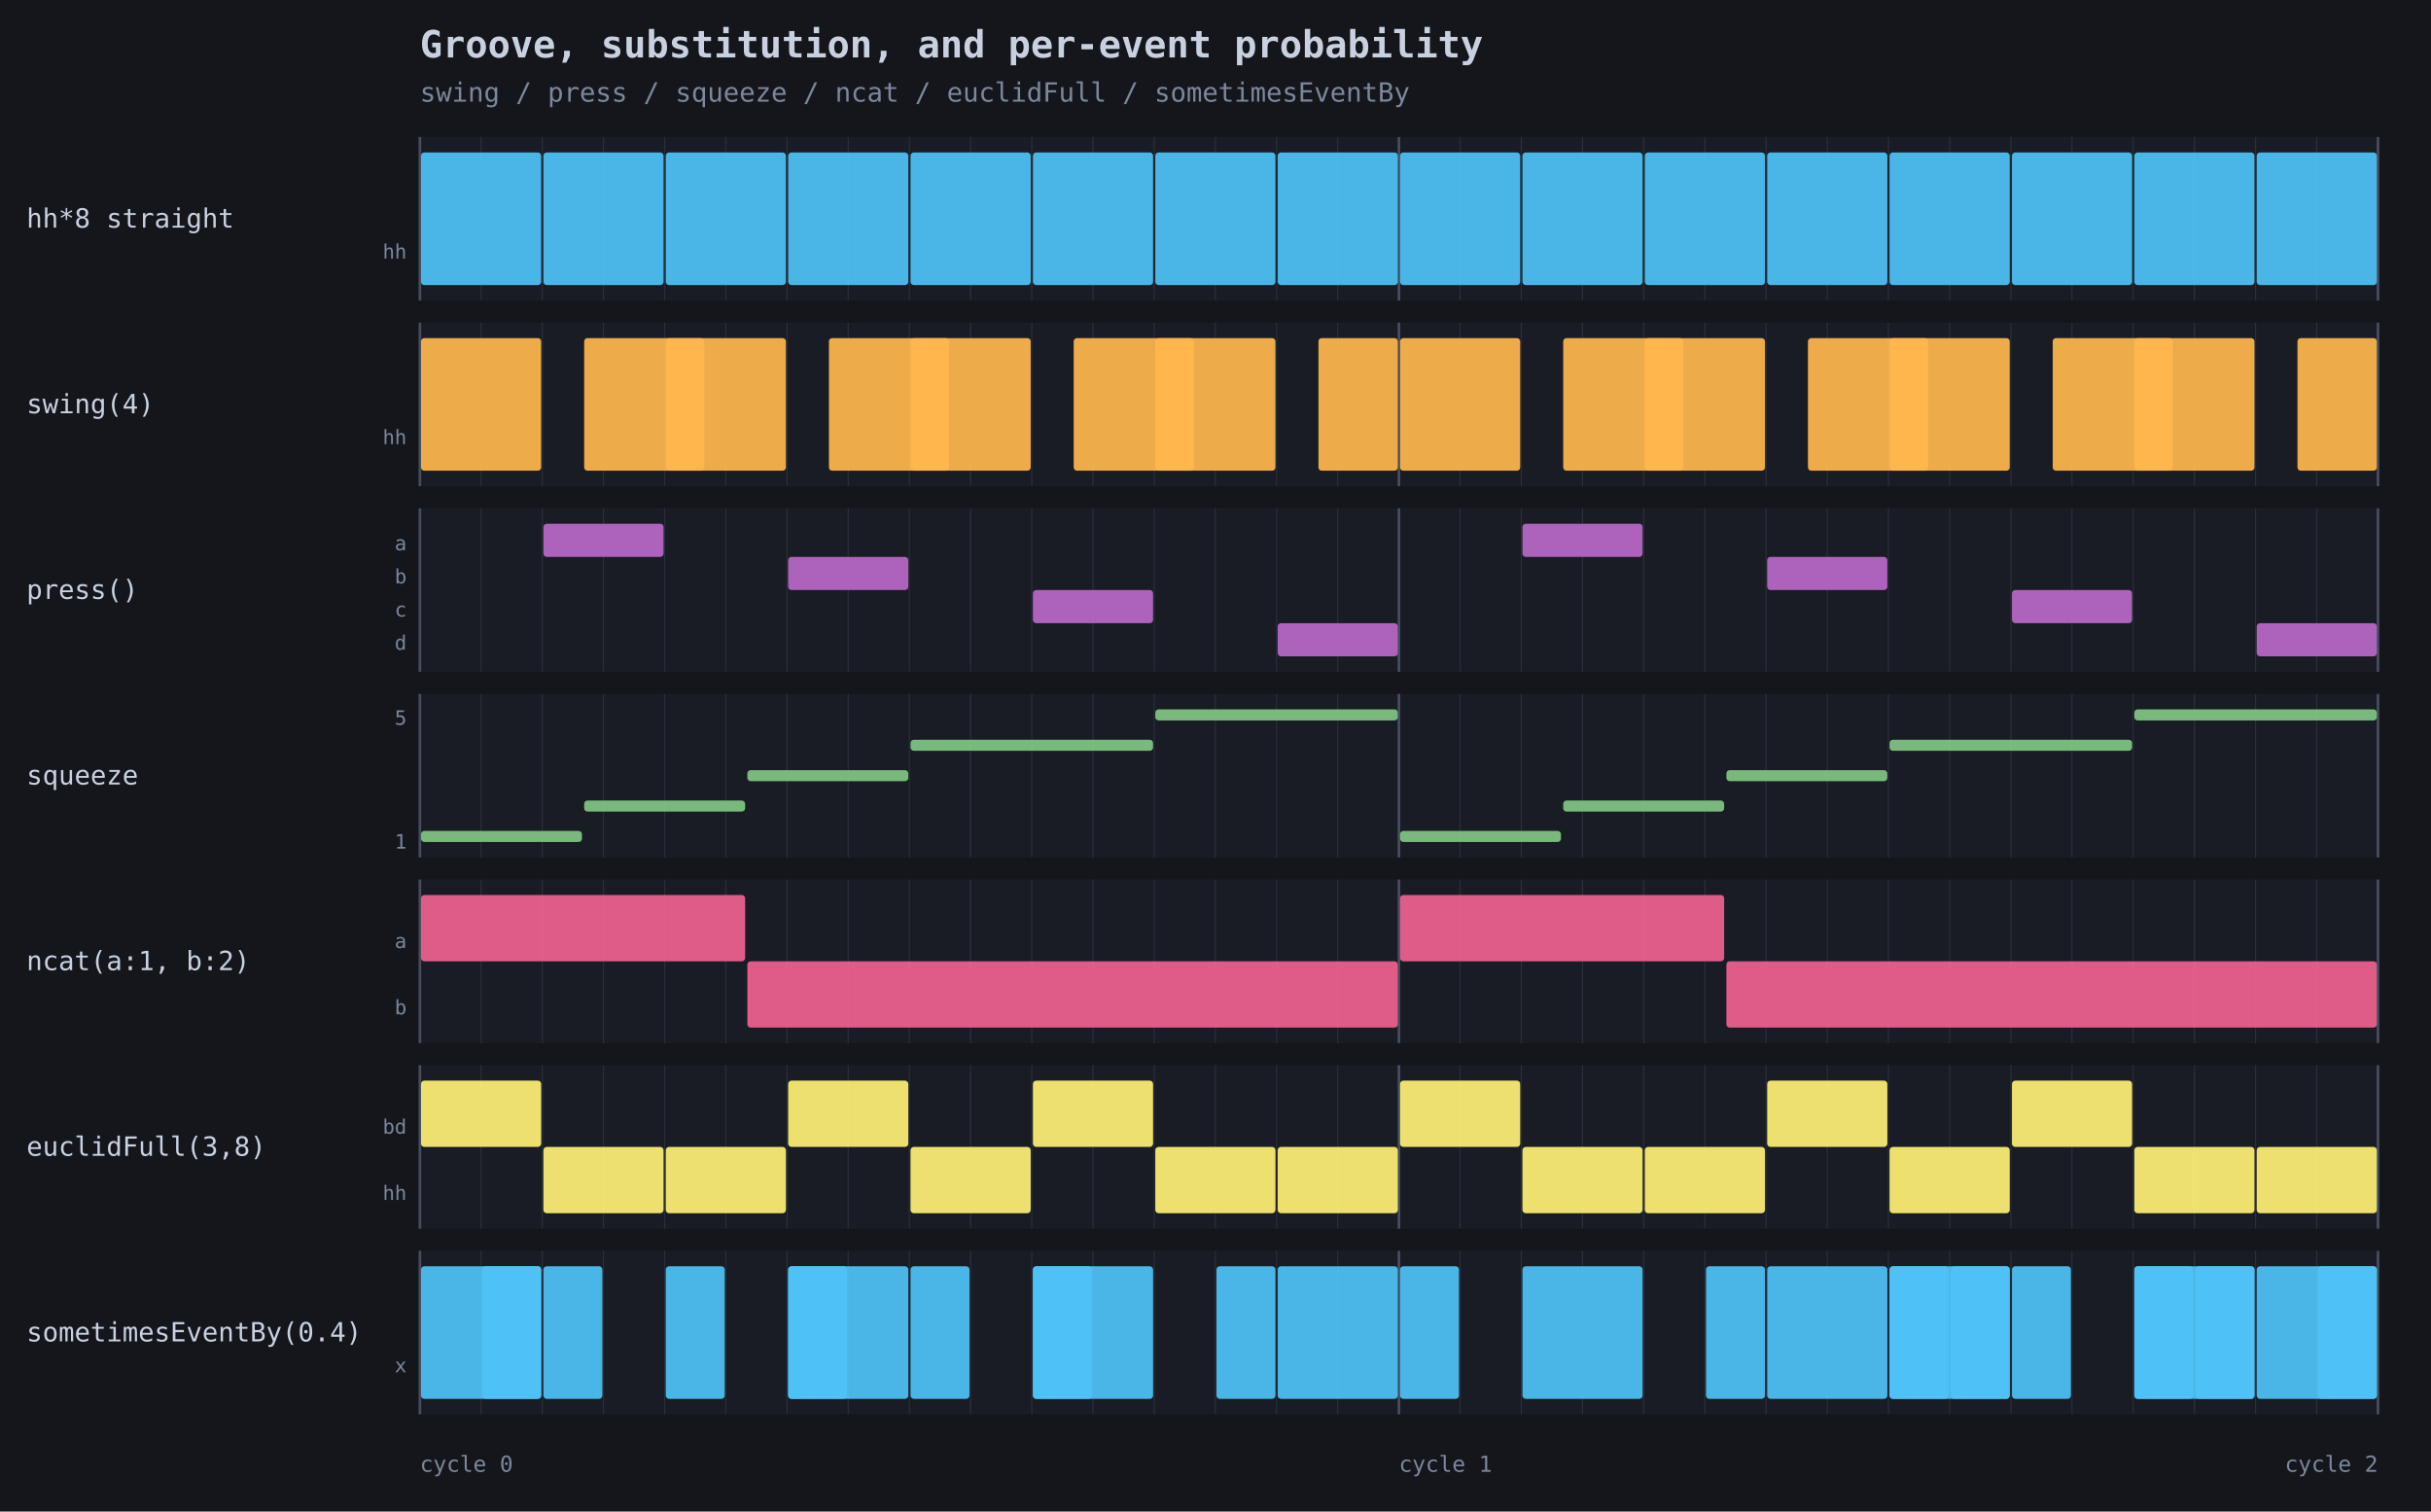
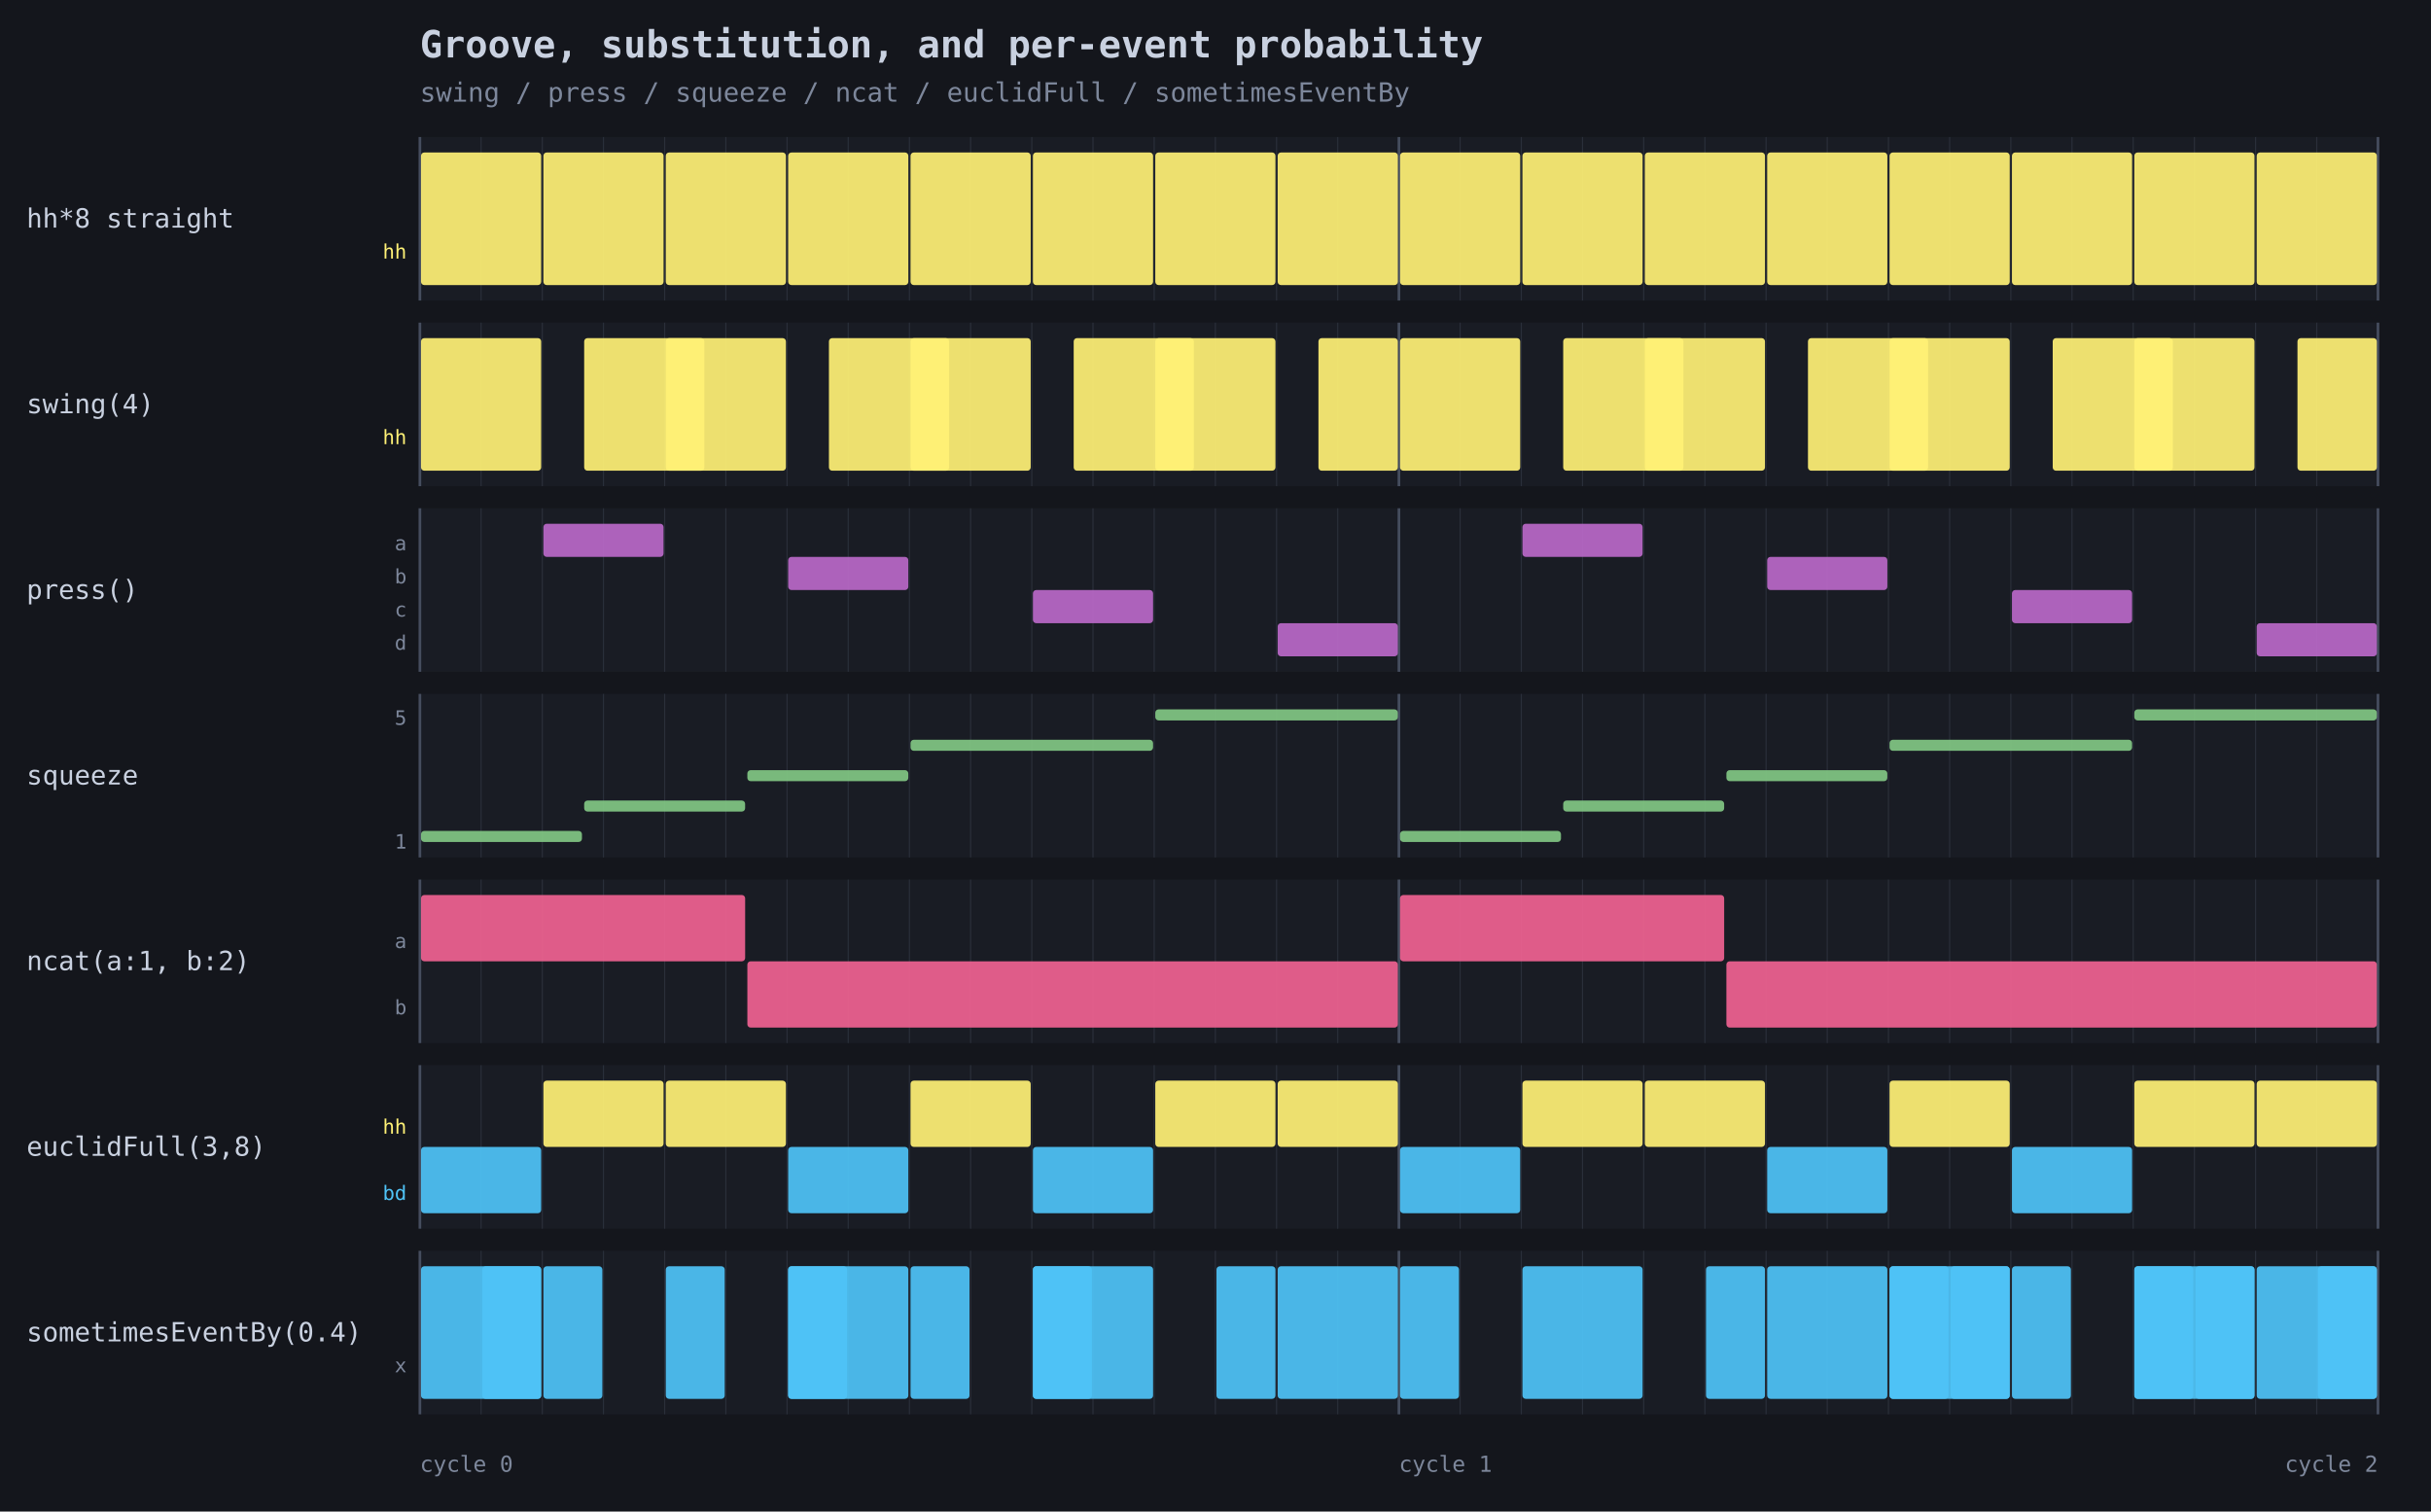
<svg xmlns="http://www.w3.org/2000/svg" width="1100" height="684" viewBox="0 0 1100 684" font-family="Iosevka, Menlo, monospace">
  <rect x="0" y="0" width="1100" height="684" fill="#14161c" />
  <text x="190" y="26" fill="#c9d1e0" font-size="17" font-weight="600" text-anchor="start">Groove, substitution, and per-event probability</text>
  <text x="190" y="46" fill="#7d879b" font-size="12" font-weight="400" text-anchor="start">swing / press / squeeze / ncat / euclidFull / sometimesEventBy</text>
  <rect x="190" y="62" width="886" height="74" fill="#191c24" />
  <line x1="190" y1="62" x2="190" y2="136" stroke="#454d5e" stroke-width="1.2" />
  <line x1="217.69" y1="62" x2="217.69" y2="136" stroke="#2a2f3a" stroke-width="0.5" />
  <line x1="245.38" y1="62" x2="245.38" y2="136" stroke="#2a2f3a" stroke-width="0.5" />
  <line x1="273.06" y1="62" x2="273.06" y2="136" stroke="#2a2f3a" stroke-width="0.5" />
  <line x1="300.75" y1="62" x2="300.75" y2="136" stroke="#2a2f3a" stroke-width="0.5" />
  <line x1="328.44" y1="62" x2="328.44" y2="136" stroke="#2a2f3a" stroke-width="0.5" />
  <line x1="356.13" y1="62" x2="356.13" y2="136" stroke="#2a2f3a" stroke-width="0.5" />
  <line x1="383.81" y1="62" x2="383.81" y2="136" stroke="#2a2f3a" stroke-width="0.5" />
  <line x1="411.50" y1="62" x2="411.50" y2="136" stroke="#2a2f3a" stroke-width="0.5" />
  <line x1="439.19" y1="62" x2="439.19" y2="136" stroke="#2a2f3a" stroke-width="0.5" />
  <line x1="466.88" y1="62" x2="466.88" y2="136" stroke="#2a2f3a" stroke-width="0.5" />
  <line x1="494.56" y1="62" x2="494.56" y2="136" stroke="#2a2f3a" stroke-width="0.5" />
  <line x1="522.25" y1="62" x2="522.25" y2="136" stroke="#2a2f3a" stroke-width="0.5" />
  <line x1="549.94" y1="62" x2="549.94" y2="136" stroke="#2a2f3a" stroke-width="0.5" />
  <line x1="577.63" y1="62" x2="577.63" y2="136" stroke="#2a2f3a" stroke-width="0.5" />
  <line x1="605.31" y1="62" x2="605.31" y2="136" stroke="#2a2f3a" stroke-width="0.5" />
  <line x1="633" y1="62" x2="633" y2="136" stroke="#454d5e" stroke-width="1.2" />
  <line x1="660.69" y1="62" x2="660.69" y2="136" stroke="#2a2f3a" stroke-width="0.5" />
  <line x1="688.38" y1="62" x2="688.38" y2="136" stroke="#2a2f3a" stroke-width="0.5" />
  <line x1="716.06" y1="62" x2="716.06" y2="136" stroke="#2a2f3a" stroke-width="0.5" />
  <line x1="743.75" y1="62" x2="743.75" y2="136" stroke="#2a2f3a" stroke-width="0.5" />
  <line x1="771.44" y1="62" x2="771.44" y2="136" stroke="#2a2f3a" stroke-width="0.5" />
  <line x1="799.13" y1="62" x2="799.13" y2="136" stroke="#2a2f3a" stroke-width="0.5" />
  <line x1="826.81" y1="62" x2="826.81" y2="136" stroke="#2a2f3a" stroke-width="0.5" />
  <line x1="854.50" y1="62" x2="854.50" y2="136" stroke="#2a2f3a" stroke-width="0.5" />
  <line x1="882.19" y1="62" x2="882.19" y2="136" stroke="#2a2f3a" stroke-width="0.5" />
  <line x1="909.88" y1="62" x2="909.88" y2="136" stroke="#2a2f3a" stroke-width="0.5" />
  <line x1="937.56" y1="62" x2="937.56" y2="136" stroke="#2a2f3a" stroke-width="0.5" />
  <line x1="965.25" y1="62" x2="965.25" y2="136" stroke="#2a2f3a" stroke-width="0.5" />
  <line x1="992.94" y1="62" x2="992.94" y2="136" stroke="#2a2f3a" stroke-width="0.5" />
  <line x1="1020.63" y1="62" x2="1020.63" y2="136" stroke="#2a2f3a" stroke-width="0.5" />
  <line x1="1048.31" y1="62" x2="1048.31" y2="136" stroke="#2a2f3a" stroke-width="0.5" />
  <line x1="1076" y1="62" x2="1076" y2="136" stroke="#454d5e" stroke-width="1.2" />
  <text x="12" y="103" fill="#c9d1e0" font-size="12" font-weight="400" text-anchor="start">hh*8 straight</text>
-   <rect x="190.50" y="69" width="54.38" height="60" rx="1.5" fill="#4fc3f7" fill-opacity="0.92" />
-   <rect x="245.88" y="69" width="54.38" height="60" rx="1.5" fill="#4fc3f7" fill-opacity="0.92" />
-   <rect x="301.25" y="69" width="54.38" height="60" rx="1.5" fill="#4fc3f7" fill-opacity="0.92" />
-   <rect x="356.63" y="69" width="54.38" height="60" rx="1.5" fill="#4fc3f7" fill-opacity="0.92" />
-   <rect x="412" y="69" width="54.38" height="60" rx="1.5" fill="#4fc3f7" fill-opacity="0.92" />
-   <rect x="467.38" y="69" width="54.38" height="60" rx="1.5" fill="#4fc3f7" fill-opacity="0.92" />
-   <rect x="522.75" y="69" width="54.38" height="60" rx="1.5" fill="#4fc3f7" fill-opacity="0.92" />
-   <rect x="578.13" y="69" width="54.38" height="60" rx="1.5" fill="#4fc3f7" fill-opacity="0.92" />
-   <rect x="633.50" y="69" width="54.38" height="60" rx="1.5" fill="#4fc3f7" fill-opacity="0.92" />
-   <rect x="688.88" y="69" width="54.38" height="60" rx="1.5" fill="#4fc3f7" fill-opacity="0.92" />
-   <rect x="744.25" y="69" width="54.38" height="60" rx="1.5" fill="#4fc3f7" fill-opacity="0.92" />
-   <rect x="799.63" y="69" width="54.38" height="60" rx="1.5" fill="#4fc3f7" fill-opacity="0.92" />
-   <rect x="855" y="69" width="54.38" height="60" rx="1.5" fill="#4fc3f7" fill-opacity="0.92" />
-   <rect x="910.38" y="69" width="54.38" height="60" rx="1.5" fill="#4fc3f7" fill-opacity="0.92" />
-   <rect x="965.75" y="69" width="54.38" height="60" rx="1.5" fill="#4fc3f7" fill-opacity="0.92" />
-   <rect x="1021.13" y="69" width="54.38" height="60" rx="1.5" fill="#4fc3f7" fill-opacity="0.92" />
-   <text x="184" y="117" fill="#7d879b" font-size="9" font-weight="400" text-anchor="end">hh</text>
+   <rect x="190.50" y="69" width="54.38" height="60" rx="1.5" fill="#fff176" fill-opacity="0.92" />
+   <rect x="245.88" y="69" width="54.38" height="60" rx="1.5" fill="#fff176" fill-opacity="0.92" />
+   <rect x="301.25" y="69" width="54.38" height="60" rx="1.5" fill="#fff176" fill-opacity="0.92" />
+   <rect x="356.63" y="69" width="54.38" height="60" rx="1.5" fill="#fff176" fill-opacity="0.92" />
+   <rect x="412" y="69" width="54.38" height="60" rx="1.5" fill="#fff176" fill-opacity="0.92" />
+   <rect x="467.38" y="69" width="54.38" height="60" rx="1.5" fill="#fff176" fill-opacity="0.92" />
+   <rect x="522.75" y="69" width="54.38" height="60" rx="1.5" fill="#fff176" fill-opacity="0.92" />
+   <rect x="578.13" y="69" width="54.38" height="60" rx="1.5" fill="#fff176" fill-opacity="0.92" />
+   <rect x="633.50" y="69" width="54.38" height="60" rx="1.5" fill="#fff176" fill-opacity="0.92" />
+   <rect x="688.88" y="69" width="54.38" height="60" rx="1.5" fill="#fff176" fill-opacity="0.92" />
+   <rect x="744.25" y="69" width="54.38" height="60" rx="1.5" fill="#fff176" fill-opacity="0.92" />
+   <rect x="799.63" y="69" width="54.38" height="60" rx="1.5" fill="#fff176" fill-opacity="0.92" />
+   <rect x="855" y="69" width="54.38" height="60" rx="1.5" fill="#fff176" fill-opacity="0.92" />
+   <rect x="910.38" y="69" width="54.38" height="60" rx="1.5" fill="#fff176" fill-opacity="0.92" />
+   <rect x="965.75" y="69" width="54.38" height="60" rx="1.5" fill="#fff176" fill-opacity="0.92" />
+   <rect x="1021.13" y="69" width="54.38" height="60" rx="1.5" fill="#fff176" fill-opacity="0.92" />
+   <text x="184" y="117" fill="#fff176" font-size="9" font-weight="400" text-anchor="end">hh</text>
  <rect x="190" y="146" width="886" height="74" fill="#191c24" />
  <line x1="190" y1="146" x2="190" y2="220" stroke="#454d5e" stroke-width="1.2" />
  <line x1="217.69" y1="146" x2="217.69" y2="220" stroke="#2a2f3a" stroke-width="0.5" />
  <line x1="245.38" y1="146" x2="245.38" y2="220" stroke="#2a2f3a" stroke-width="0.5" />
  <line x1="273.06" y1="146" x2="273.06" y2="220" stroke="#2a2f3a" stroke-width="0.5" />
  <line x1="300.75" y1="146" x2="300.75" y2="220" stroke="#2a2f3a" stroke-width="0.5" />
  <line x1="328.44" y1="146" x2="328.44" y2="220" stroke="#2a2f3a" stroke-width="0.5" />
  <line x1="356.13" y1="146" x2="356.13" y2="220" stroke="#2a2f3a" stroke-width="0.5" />
  <line x1="383.81" y1="146" x2="383.81" y2="220" stroke="#2a2f3a" stroke-width="0.5" />
  <line x1="411.50" y1="146" x2="411.50" y2="220" stroke="#2a2f3a" stroke-width="0.5" />
  <line x1="439.19" y1="146" x2="439.19" y2="220" stroke="#2a2f3a" stroke-width="0.5" />
  <line x1="466.88" y1="146" x2="466.88" y2="220" stroke="#2a2f3a" stroke-width="0.5" />
  <line x1="494.56" y1="146" x2="494.56" y2="220" stroke="#2a2f3a" stroke-width="0.5" />
  <line x1="522.25" y1="146" x2="522.25" y2="220" stroke="#2a2f3a" stroke-width="0.5" />
  <line x1="549.94" y1="146" x2="549.94" y2="220" stroke="#2a2f3a" stroke-width="0.5" />
  <line x1="577.63" y1="146" x2="577.63" y2="220" stroke="#2a2f3a" stroke-width="0.5" />
  <line x1="605.31" y1="146" x2="605.31" y2="220" stroke="#2a2f3a" stroke-width="0.5" />
  <line x1="633" y1="146" x2="633" y2="220" stroke="#454d5e" stroke-width="1.2" />
  <line x1="660.69" y1="146" x2="660.69" y2="220" stroke="#2a2f3a" stroke-width="0.5" />
  <line x1="688.38" y1="146" x2="688.38" y2="220" stroke="#2a2f3a" stroke-width="0.5" />
  <line x1="716.06" y1="146" x2="716.06" y2="220" stroke="#2a2f3a" stroke-width="0.5" />
  <line x1="743.75" y1="146" x2="743.75" y2="220" stroke="#2a2f3a" stroke-width="0.5" />
  <line x1="771.44" y1="146" x2="771.44" y2="220" stroke="#2a2f3a" stroke-width="0.5" />
  <line x1="799.13" y1="146" x2="799.13" y2="220" stroke="#2a2f3a" stroke-width="0.5" />
  <line x1="826.81" y1="146" x2="826.81" y2="220" stroke="#2a2f3a" stroke-width="0.5" />
  <line x1="854.50" y1="146" x2="854.50" y2="220" stroke="#2a2f3a" stroke-width="0.5" />
  <line x1="882.19" y1="146" x2="882.19" y2="220" stroke="#2a2f3a" stroke-width="0.5" />
  <line x1="909.88" y1="146" x2="909.88" y2="220" stroke="#2a2f3a" stroke-width="0.5" />
  <line x1="937.56" y1="146" x2="937.56" y2="220" stroke="#2a2f3a" stroke-width="0.5" />
  <line x1="965.25" y1="146" x2="965.25" y2="220" stroke="#2a2f3a" stroke-width="0.5" />
  <line x1="992.94" y1="146" x2="992.94" y2="220" stroke="#2a2f3a" stroke-width="0.5" />
  <line x1="1020.63" y1="146" x2="1020.63" y2="220" stroke="#2a2f3a" stroke-width="0.5" />
  <line x1="1048.31" y1="146" x2="1048.31" y2="220" stroke="#2a2f3a" stroke-width="0.5" />
  <line x1="1076" y1="146" x2="1076" y2="220" stroke="#454d5e" stroke-width="1.2" />
  <text x="12" y="187" fill="#c9d1e0" font-size="12" font-weight="400" text-anchor="start">swing(4)</text>
-   <rect x="190.50" y="153" width="54.38" height="60" rx="1.5" fill="#ffb74d" fill-opacity="0.92" />
-   <rect x="264.33" y="153" width="54.38" height="60" rx="1.5" fill="#ffb74d" fill-opacity="0.92" />
-   <rect x="301.25" y="153" width="54.38" height="60" rx="1.5" fill="#ffb74d" fill-opacity="0.92" />
-   <rect x="375.08" y="153" width="54.38" height="60" rx="1.5" fill="#ffb74d" fill-opacity="0.92" />
-   <rect x="412" y="153" width="54.38" height="60" rx="1.5" fill="#ffb74d" fill-opacity="0.92" />
-   <rect x="485.83" y="153" width="54.38" height="60" rx="1.5" fill="#ffb74d" fill-opacity="0.92" />
-   <rect x="522.75" y="153" width="54.38" height="60" rx="1.5" fill="#ffb74d" fill-opacity="0.92" />
-   <rect x="596.58" y="153" width="35.92" height="60" rx="1.5" fill="#ffb74d" fill-opacity="0.92" />
-   <rect x="633.50" y="153" width="54.38" height="60" rx="1.5" fill="#ffb74d" fill-opacity="0.92" />
-   <rect x="707.33" y="153" width="54.38" height="60" rx="1.5" fill="#ffb74d" fill-opacity="0.92" />
-   <rect x="744.25" y="153" width="54.38" height="60" rx="1.5" fill="#ffb74d" fill-opacity="0.92" />
-   <rect x="818.08" y="153" width="54.38" height="60" rx="1.5" fill="#ffb74d" fill-opacity="0.92" />
-   <rect x="855" y="153" width="54.38" height="60" rx="1.5" fill="#ffb74d" fill-opacity="0.92" />
-   <rect x="928.83" y="153" width="54.38" height="60" rx="1.5" fill="#ffb74d" fill-opacity="0.92" />
-   <rect x="965.75" y="153" width="54.38" height="60" rx="1.5" fill="#ffb74d" fill-opacity="0.92" />
-   <rect x="1039.58" y="153" width="35.92" height="60" rx="1.5" fill="#ffb74d" fill-opacity="0.92" />
-   <text x="184" y="201" fill="#7d879b" font-size="9" font-weight="400" text-anchor="end">hh</text>
+   <rect x="190.50" y="153" width="54.38" height="60" rx="1.5" fill="#fff176" fill-opacity="0.92" />
+   <rect x="264.33" y="153" width="54.38" height="60" rx="1.5" fill="#fff176" fill-opacity="0.92" />
+   <rect x="301.25" y="153" width="54.38" height="60" rx="1.5" fill="#fff176" fill-opacity="0.92" />
+   <rect x="375.08" y="153" width="54.38" height="60" rx="1.5" fill="#fff176" fill-opacity="0.92" />
+   <rect x="412" y="153" width="54.38" height="60" rx="1.5" fill="#fff176" fill-opacity="0.92" />
+   <rect x="485.83" y="153" width="54.38" height="60" rx="1.5" fill="#fff176" fill-opacity="0.92" />
+   <rect x="522.75" y="153" width="54.38" height="60" rx="1.5" fill="#fff176" fill-opacity="0.92" />
+   <rect x="596.58" y="153" width="35.92" height="60" rx="1.5" fill="#fff176" fill-opacity="0.92" />
+   <rect x="633.50" y="153" width="54.38" height="60" rx="1.5" fill="#fff176" fill-opacity="0.92" />
+   <rect x="707.33" y="153" width="54.38" height="60" rx="1.5" fill="#fff176" fill-opacity="0.92" />
+   <rect x="744.25" y="153" width="54.38" height="60" rx="1.5" fill="#fff176" fill-opacity="0.92" />
+   <rect x="818.08" y="153" width="54.38" height="60" rx="1.5" fill="#fff176" fill-opacity="0.92" />
+   <rect x="855" y="153" width="54.38" height="60" rx="1.5" fill="#fff176" fill-opacity="0.92" />
+   <rect x="928.83" y="153" width="54.38" height="60" rx="1.5" fill="#fff176" fill-opacity="0.92" />
+   <rect x="965.75" y="153" width="54.38" height="60" rx="1.5" fill="#fff176" fill-opacity="0.92" />
+   <rect x="1039.58" y="153" width="35.92" height="60" rx="1.5" fill="#fff176" fill-opacity="0.92" />
+   <text x="184" y="201" fill="#fff176" font-size="9" font-weight="400" text-anchor="end">hh</text>
  <rect x="190" y="230" width="886" height="74" fill="#191c24" />
  <line x1="190" y1="230" x2="190" y2="304" stroke="#454d5e" stroke-width="1.2" />
  <line x1="217.69" y1="230" x2="217.69" y2="304" stroke="#2a2f3a" stroke-width="0.5" />
  <line x1="245.38" y1="230" x2="245.38" y2="304" stroke="#2a2f3a" stroke-width="0.5" />
  <line x1="273.06" y1="230" x2="273.06" y2="304" stroke="#2a2f3a" stroke-width="0.5" />
  <line x1="300.75" y1="230" x2="300.75" y2="304" stroke="#2a2f3a" stroke-width="0.5" />
  <line x1="328.44" y1="230" x2="328.44" y2="304" stroke="#2a2f3a" stroke-width="0.5" />
  <line x1="356.13" y1="230" x2="356.13" y2="304" stroke="#2a2f3a" stroke-width="0.5" />
  <line x1="383.81" y1="230" x2="383.81" y2="304" stroke="#2a2f3a" stroke-width="0.5" />
  <line x1="411.50" y1="230" x2="411.50" y2="304" stroke="#2a2f3a" stroke-width="0.5" />
  <line x1="439.19" y1="230" x2="439.19" y2="304" stroke="#2a2f3a" stroke-width="0.5" />
  <line x1="466.88" y1="230" x2="466.88" y2="304" stroke="#2a2f3a" stroke-width="0.5" />
  <line x1="494.56" y1="230" x2="494.56" y2="304" stroke="#2a2f3a" stroke-width="0.5" />
  <line x1="522.25" y1="230" x2="522.25" y2="304" stroke="#2a2f3a" stroke-width="0.5" />
  <line x1="549.94" y1="230" x2="549.94" y2="304" stroke="#2a2f3a" stroke-width="0.5" />
  <line x1="577.63" y1="230" x2="577.63" y2="304" stroke="#2a2f3a" stroke-width="0.5" />
  <line x1="605.31" y1="230" x2="605.31" y2="304" stroke="#2a2f3a" stroke-width="0.5" />
  <line x1="633" y1="230" x2="633" y2="304" stroke="#454d5e" stroke-width="1.2" />
  <line x1="660.69" y1="230" x2="660.69" y2="304" stroke="#2a2f3a" stroke-width="0.5" />
  <line x1="688.38" y1="230" x2="688.38" y2="304" stroke="#2a2f3a" stroke-width="0.5" />
  <line x1="716.06" y1="230" x2="716.06" y2="304" stroke="#2a2f3a" stroke-width="0.5" />
  <line x1="743.75" y1="230" x2="743.75" y2="304" stroke="#2a2f3a" stroke-width="0.5" />
  <line x1="771.44" y1="230" x2="771.44" y2="304" stroke="#2a2f3a" stroke-width="0.5" />
  <line x1="799.13" y1="230" x2="799.13" y2="304" stroke="#2a2f3a" stroke-width="0.5" />
  <line x1="826.81" y1="230" x2="826.81" y2="304" stroke="#2a2f3a" stroke-width="0.5" />
  <line x1="854.50" y1="230" x2="854.50" y2="304" stroke="#2a2f3a" stroke-width="0.5" />
  <line x1="882.19" y1="230" x2="882.19" y2="304" stroke="#2a2f3a" stroke-width="0.5" />
  <line x1="909.88" y1="230" x2="909.88" y2="304" stroke="#2a2f3a" stroke-width="0.5" />
  <line x1="937.56" y1="230" x2="937.56" y2="304" stroke="#2a2f3a" stroke-width="0.5" />
  <line x1="965.25" y1="230" x2="965.25" y2="304" stroke="#2a2f3a" stroke-width="0.5" />
  <line x1="992.94" y1="230" x2="992.94" y2="304" stroke="#2a2f3a" stroke-width="0.5" />
  <line x1="1020.63" y1="230" x2="1020.63" y2="304" stroke="#2a2f3a" stroke-width="0.5" />
  <line x1="1048.31" y1="230" x2="1048.31" y2="304" stroke="#2a2f3a" stroke-width="0.5" />
  <line x1="1076" y1="230" x2="1076" y2="304" stroke="#454d5e" stroke-width="1.2" />
  <text x="12" y="271" fill="#c9d1e0" font-size="12" font-weight="400" text-anchor="start">press()</text>
  <rect x="245.88" y="237" width="54.38" height="15" rx="1.5" fill="#ba68c8" fill-opacity="0.92" />
  <rect x="356.63" y="252" width="54.38" height="15" rx="1.5" fill="#ba68c8" fill-opacity="0.92" />
  <rect x="467.38" y="267" width="54.38" height="15" rx="1.5" fill="#ba68c8" fill-opacity="0.92" />
  <rect x="578.13" y="282" width="54.38" height="15" rx="1.5" fill="#ba68c8" fill-opacity="0.92" />
  <rect x="688.88" y="237" width="54.38" height="15" rx="1.5" fill="#ba68c8" fill-opacity="0.92" />
  <rect x="799.63" y="252" width="54.38" height="15" rx="1.5" fill="#ba68c8" fill-opacity="0.92" />
  <rect x="910.38" y="267" width="54.38" height="15" rx="1.5" fill="#ba68c8" fill-opacity="0.92" />
  <rect x="1021.13" y="282" width="54.38" height="15" rx="1.5" fill="#ba68c8" fill-opacity="0.92" />
  <text x="184" y="249" fill="#7d879b" font-size="9" font-weight="400" text-anchor="end">a</text>
  <text x="184" y="264" fill="#7d879b" font-size="9" font-weight="400" text-anchor="end">b</text>
  <text x="184" y="279" fill="#7d879b" font-size="9" font-weight="400" text-anchor="end">c</text>
  <text x="184" y="294" fill="#7d879b" font-size="9" font-weight="400" text-anchor="end">d</text>
  <rect x="190" y="314" width="886" height="74" fill="#191c24" />
  <line x1="190" y1="314" x2="190" y2="388" stroke="#454d5e" stroke-width="1.2" />
  <line x1="217.69" y1="314" x2="217.69" y2="388" stroke="#2a2f3a" stroke-width="0.5" />
  <line x1="245.38" y1="314" x2="245.38" y2="388" stroke="#2a2f3a" stroke-width="0.5" />
  <line x1="273.06" y1="314" x2="273.06" y2="388" stroke="#2a2f3a" stroke-width="0.5" />
  <line x1="300.75" y1="314" x2="300.75" y2="388" stroke="#2a2f3a" stroke-width="0.5" />
  <line x1="328.44" y1="314" x2="328.44" y2="388" stroke="#2a2f3a" stroke-width="0.5" />
  <line x1="356.13" y1="314" x2="356.13" y2="388" stroke="#2a2f3a" stroke-width="0.5" />
  <line x1="383.81" y1="314" x2="383.81" y2="388" stroke="#2a2f3a" stroke-width="0.5" />
  <line x1="411.50" y1="314" x2="411.50" y2="388" stroke="#2a2f3a" stroke-width="0.5" />
  <line x1="439.19" y1="314" x2="439.19" y2="388" stroke="#2a2f3a" stroke-width="0.5" />
  <line x1="466.88" y1="314" x2="466.88" y2="388" stroke="#2a2f3a" stroke-width="0.5" />
  <line x1="494.56" y1="314" x2="494.56" y2="388" stroke="#2a2f3a" stroke-width="0.5" />
  <line x1="522.25" y1="314" x2="522.25" y2="388" stroke="#2a2f3a" stroke-width="0.5" />
  <line x1="549.94" y1="314" x2="549.94" y2="388" stroke="#2a2f3a" stroke-width="0.5" />
  <line x1="577.63" y1="314" x2="577.63" y2="388" stroke="#2a2f3a" stroke-width="0.5" />
  <line x1="605.31" y1="314" x2="605.31" y2="388" stroke="#2a2f3a" stroke-width="0.5" />
  <line x1="633" y1="314" x2="633" y2="388" stroke="#454d5e" stroke-width="1.2" />
  <line x1="660.69" y1="314" x2="660.69" y2="388" stroke="#2a2f3a" stroke-width="0.5" />
  <line x1="688.38" y1="314" x2="688.38" y2="388" stroke="#2a2f3a" stroke-width="0.5" />
  <line x1="716.06" y1="314" x2="716.06" y2="388" stroke="#2a2f3a" stroke-width="0.5" />
  <line x1="743.75" y1="314" x2="743.75" y2="388" stroke="#2a2f3a" stroke-width="0.5" />
  <line x1="771.44" y1="314" x2="771.44" y2="388" stroke="#2a2f3a" stroke-width="0.5" />
  <line x1="799.13" y1="314" x2="799.13" y2="388" stroke="#2a2f3a" stroke-width="0.5" />
  <line x1="826.81" y1="314" x2="826.81" y2="388" stroke="#2a2f3a" stroke-width="0.5" />
  <line x1="854.50" y1="314" x2="854.50" y2="388" stroke="#2a2f3a" stroke-width="0.5" />
  <line x1="882.19" y1="314" x2="882.19" y2="388" stroke="#2a2f3a" stroke-width="0.5" />
  <line x1="909.88" y1="314" x2="909.88" y2="388" stroke="#2a2f3a" stroke-width="0.5" />
  <line x1="937.56" y1="314" x2="937.56" y2="388" stroke="#2a2f3a" stroke-width="0.5" />
  <line x1="965.25" y1="314" x2="965.25" y2="388" stroke="#2a2f3a" stroke-width="0.5" />
  <line x1="992.94" y1="314" x2="992.94" y2="388" stroke="#2a2f3a" stroke-width="0.5" />
  <line x1="1020.63" y1="314" x2="1020.63" y2="388" stroke="#2a2f3a" stroke-width="0.5" />
  <line x1="1048.31" y1="314" x2="1048.31" y2="388" stroke="#2a2f3a" stroke-width="0.5" />
  <line x1="1076" y1="314" x2="1076" y2="388" stroke="#454d5e" stroke-width="1.2" />
  <text x="12" y="355" fill="#c9d1e0" font-size="12" font-weight="400" text-anchor="start">squeeze</text>
  <rect x="190.50" y="376" width="72.83" height="5" rx="1.5" fill="#81c784" fill-opacity="0.92" />
  <rect x="264.33" y="362.25" width="72.83" height="5" rx="1.5" fill="#81c784" fill-opacity="0.92" />
  <rect x="338.17" y="348.50" width="72.83" height="5" rx="1.5" fill="#81c784" fill-opacity="0.92" />
  <rect x="412" y="334.75" width="109.75" height="5" rx="1.5" fill="#81c784" fill-opacity="0.92" />
  <rect x="522.75" y="321" width="109.75" height="5" rx="1.5" fill="#81c784" fill-opacity="0.92" />
  <rect x="633.50" y="376" width="72.83" height="5" rx="1.5" fill="#81c784" fill-opacity="0.92" />
  <rect x="707.33" y="362.25" width="72.83" height="5" rx="1.5" fill="#81c784" fill-opacity="0.92" />
  <rect x="781.17" y="348.50" width="72.83" height="5" rx="1.5" fill="#81c784" fill-opacity="0.92" />
  <rect x="855" y="334.75" width="109.75" height="5" rx="1.5" fill="#81c784" fill-opacity="0.92" />
  <rect x="965.75" y="321" width="109.75" height="5" rx="1.5" fill="#81c784" fill-opacity="0.92" />
  <text x="184" y="328" fill="#7d879b" font-size="9" font-weight="400" text-anchor="end">5</text>
  <text x="184" y="384" fill="#7d879b" font-size="9" font-weight="400" text-anchor="end">1</text>
  <rect x="190" y="398" width="886" height="74" fill="#191c24" />
  <line x1="190" y1="398" x2="190" y2="472" stroke="#454d5e" stroke-width="1.2" />
  <line x1="217.69" y1="398" x2="217.69" y2="472" stroke="#2a2f3a" stroke-width="0.5" />
  <line x1="245.38" y1="398" x2="245.38" y2="472" stroke="#2a2f3a" stroke-width="0.5" />
  <line x1="273.06" y1="398" x2="273.06" y2="472" stroke="#2a2f3a" stroke-width="0.5" />
  <line x1="300.75" y1="398" x2="300.75" y2="472" stroke="#2a2f3a" stroke-width="0.5" />
  <line x1="328.44" y1="398" x2="328.44" y2="472" stroke="#2a2f3a" stroke-width="0.5" />
  <line x1="356.13" y1="398" x2="356.13" y2="472" stroke="#2a2f3a" stroke-width="0.5" />
  <line x1="383.81" y1="398" x2="383.81" y2="472" stroke="#2a2f3a" stroke-width="0.5" />
  <line x1="411.50" y1="398" x2="411.50" y2="472" stroke="#2a2f3a" stroke-width="0.5" />
  <line x1="439.19" y1="398" x2="439.19" y2="472" stroke="#2a2f3a" stroke-width="0.5" />
  <line x1="466.88" y1="398" x2="466.88" y2="472" stroke="#2a2f3a" stroke-width="0.5" />
  <line x1="494.56" y1="398" x2="494.56" y2="472" stroke="#2a2f3a" stroke-width="0.5" />
  <line x1="522.25" y1="398" x2="522.25" y2="472" stroke="#2a2f3a" stroke-width="0.5" />
  <line x1="549.94" y1="398" x2="549.94" y2="472" stroke="#2a2f3a" stroke-width="0.5" />
  <line x1="577.63" y1="398" x2="577.63" y2="472" stroke="#2a2f3a" stroke-width="0.5" />
  <line x1="605.31" y1="398" x2="605.31" y2="472" stroke="#2a2f3a" stroke-width="0.5" />
  <line x1="633" y1="398" x2="633" y2="472" stroke="#454d5e" stroke-width="1.2" />
  <line x1="660.69" y1="398" x2="660.69" y2="472" stroke="#2a2f3a" stroke-width="0.5" />
  <line x1="688.38" y1="398" x2="688.38" y2="472" stroke="#2a2f3a" stroke-width="0.5" />
  <line x1="716.06" y1="398" x2="716.06" y2="472" stroke="#2a2f3a" stroke-width="0.5" />
  <line x1="743.75" y1="398" x2="743.75" y2="472" stroke="#2a2f3a" stroke-width="0.5" />
  <line x1="771.44" y1="398" x2="771.44" y2="472" stroke="#2a2f3a" stroke-width="0.5" />
  <line x1="799.13" y1="398" x2="799.13" y2="472" stroke="#2a2f3a" stroke-width="0.5" />
  <line x1="826.81" y1="398" x2="826.81" y2="472" stroke="#2a2f3a" stroke-width="0.5" />
  <line x1="854.50" y1="398" x2="854.50" y2="472" stroke="#2a2f3a" stroke-width="0.5" />
  <line x1="882.19" y1="398" x2="882.19" y2="472" stroke="#2a2f3a" stroke-width="0.5" />
  <line x1="909.88" y1="398" x2="909.88" y2="472" stroke="#2a2f3a" stroke-width="0.5" />
  <line x1="937.56" y1="398" x2="937.56" y2="472" stroke="#2a2f3a" stroke-width="0.5" />
  <line x1="965.25" y1="398" x2="965.25" y2="472" stroke="#2a2f3a" stroke-width="0.5" />
  <line x1="992.94" y1="398" x2="992.94" y2="472" stroke="#2a2f3a" stroke-width="0.5" />
  <line x1="1020.63" y1="398" x2="1020.63" y2="472" stroke="#2a2f3a" stroke-width="0.5" />
  <line x1="1048.31" y1="398" x2="1048.31" y2="472" stroke="#2a2f3a" stroke-width="0.5" />
  <line x1="1076" y1="398" x2="1076" y2="472" stroke="#454d5e" stroke-width="1.2" />
  <text x="12" y="439" fill="#c9d1e0" font-size="12" font-weight="400" text-anchor="start">ncat(a:1, b:2)</text>
  <rect x="190.50" y="405" width="146.67" height="30" rx="1.5" fill="#f06292" fill-opacity="0.92" />
  <rect x="338.17" y="435" width="294.33" height="30" rx="1.5" fill="#f06292" fill-opacity="0.92" />
  <rect x="633.50" y="405" width="146.67" height="30" rx="1.5" fill="#f06292" fill-opacity="0.92" />
  <rect x="781.17" y="435" width="294.33" height="30" rx="1.5" fill="#f06292" fill-opacity="0.92" />
  <text x="184" y="429" fill="#7d879b" font-size="9" font-weight="400" text-anchor="end">a</text>
  <text x="184" y="459" fill="#7d879b" font-size="9" font-weight="400" text-anchor="end">b</text>
  <rect x="190" y="482" width="886" height="74" fill="#191c24" />
  <line x1="190" y1="482" x2="190" y2="556" stroke="#454d5e" stroke-width="1.2" />
  <line x1="217.69" y1="482" x2="217.69" y2="556" stroke="#2a2f3a" stroke-width="0.5" />
  <line x1="245.38" y1="482" x2="245.38" y2="556" stroke="#2a2f3a" stroke-width="0.5" />
  <line x1="273.06" y1="482" x2="273.06" y2="556" stroke="#2a2f3a" stroke-width="0.5" />
  <line x1="300.75" y1="482" x2="300.75" y2="556" stroke="#2a2f3a" stroke-width="0.5" />
  <line x1="328.44" y1="482" x2="328.44" y2="556" stroke="#2a2f3a" stroke-width="0.5" />
  <line x1="356.13" y1="482" x2="356.13" y2="556" stroke="#2a2f3a" stroke-width="0.5" />
  <line x1="383.81" y1="482" x2="383.81" y2="556" stroke="#2a2f3a" stroke-width="0.5" />
  <line x1="411.50" y1="482" x2="411.50" y2="556" stroke="#2a2f3a" stroke-width="0.5" />
  <line x1="439.19" y1="482" x2="439.19" y2="556" stroke="#2a2f3a" stroke-width="0.5" />
  <line x1="466.88" y1="482" x2="466.88" y2="556" stroke="#2a2f3a" stroke-width="0.5" />
  <line x1="494.56" y1="482" x2="494.56" y2="556" stroke="#2a2f3a" stroke-width="0.5" />
  <line x1="522.25" y1="482" x2="522.25" y2="556" stroke="#2a2f3a" stroke-width="0.5" />
  <line x1="549.94" y1="482" x2="549.94" y2="556" stroke="#2a2f3a" stroke-width="0.5" />
  <line x1="577.63" y1="482" x2="577.63" y2="556" stroke="#2a2f3a" stroke-width="0.5" />
  <line x1="605.31" y1="482" x2="605.31" y2="556" stroke="#2a2f3a" stroke-width="0.5" />
  <line x1="633" y1="482" x2="633" y2="556" stroke="#454d5e" stroke-width="1.2" />
  <line x1="660.69" y1="482" x2="660.69" y2="556" stroke="#2a2f3a" stroke-width="0.5" />
  <line x1="688.38" y1="482" x2="688.38" y2="556" stroke="#2a2f3a" stroke-width="0.5" />
  <line x1="716.06" y1="482" x2="716.06" y2="556" stroke="#2a2f3a" stroke-width="0.5" />
  <line x1="743.75" y1="482" x2="743.75" y2="556" stroke="#2a2f3a" stroke-width="0.5" />
  <line x1="771.44" y1="482" x2="771.44" y2="556" stroke="#2a2f3a" stroke-width="0.5" />
  <line x1="799.13" y1="482" x2="799.13" y2="556" stroke="#2a2f3a" stroke-width="0.5" />
  <line x1="826.81" y1="482" x2="826.81" y2="556" stroke="#2a2f3a" stroke-width="0.5" />
  <line x1="854.50" y1="482" x2="854.50" y2="556" stroke="#2a2f3a" stroke-width="0.5" />
  <line x1="882.19" y1="482" x2="882.19" y2="556" stroke="#2a2f3a" stroke-width="0.5" />
  <line x1="909.88" y1="482" x2="909.88" y2="556" stroke="#2a2f3a" stroke-width="0.5" />
  <line x1="937.56" y1="482" x2="937.56" y2="556" stroke="#2a2f3a" stroke-width="0.5" />
  <line x1="965.25" y1="482" x2="965.25" y2="556" stroke="#2a2f3a" stroke-width="0.5" />
  <line x1="992.94" y1="482" x2="992.94" y2="556" stroke="#2a2f3a" stroke-width="0.5" />
  <line x1="1020.63" y1="482" x2="1020.63" y2="556" stroke="#2a2f3a" stroke-width="0.5" />
  <line x1="1048.31" y1="482" x2="1048.31" y2="556" stroke="#2a2f3a" stroke-width="0.5" />
  <line x1="1076" y1="482" x2="1076" y2="556" stroke="#454d5e" stroke-width="1.2" />
  <text x="12" y="523" fill="#c9d1e0" font-size="12" font-weight="400" text-anchor="start">euclidFull(3,8)</text>
-   <rect x="190.50" y="489" width="54.38" height="30" rx="1.5" fill="#fff176" fill-opacity="0.92" />
-   <rect x="245.88" y="519" width="54.38" height="30" rx="1.5" fill="#fff176" fill-opacity="0.92" />
-   <rect x="301.25" y="519" width="54.38" height="30" rx="1.5" fill="#fff176" fill-opacity="0.92" />
-   <rect x="356.63" y="489" width="54.38" height="30" rx="1.5" fill="#fff176" fill-opacity="0.92" />
-   <rect x="412" y="519" width="54.38" height="30" rx="1.5" fill="#fff176" fill-opacity="0.92" />
-   <rect x="467.38" y="489" width="54.38" height="30" rx="1.5" fill="#fff176" fill-opacity="0.92" />
-   <rect x="522.75" y="519" width="54.38" height="30" rx="1.5" fill="#fff176" fill-opacity="0.92" />
-   <rect x="578.13" y="519" width="54.38" height="30" rx="1.5" fill="#fff176" fill-opacity="0.92" />
-   <rect x="633.50" y="489" width="54.38" height="30" rx="1.5" fill="#fff176" fill-opacity="0.92" />
-   <rect x="688.88" y="519" width="54.38" height="30" rx="1.5" fill="#fff176" fill-opacity="0.92" />
-   <rect x="744.25" y="519" width="54.38" height="30" rx="1.5" fill="#fff176" fill-opacity="0.92" />
-   <rect x="799.63" y="489" width="54.38" height="30" rx="1.5" fill="#fff176" fill-opacity="0.92" />
-   <rect x="855" y="519" width="54.38" height="30" rx="1.5" fill="#fff176" fill-opacity="0.92" />
-   <rect x="910.38" y="489" width="54.38" height="30" rx="1.5" fill="#fff176" fill-opacity="0.92" />
-   <rect x="965.75" y="519" width="54.38" height="30" rx="1.5" fill="#fff176" fill-opacity="0.92" />
-   <rect x="1021.13" y="519" width="54.38" height="30" rx="1.5" fill="#fff176" fill-opacity="0.92" />
-   <text x="184" y="513" fill="#7d879b" font-size="9" font-weight="400" text-anchor="end">bd</text>
-   <text x="184" y="543" fill="#7d879b" font-size="9" font-weight="400" text-anchor="end">hh</text>
+   <rect x="190.50" y="519" width="54.38" height="30" rx="1.5" fill="#4fc3f7" fill-opacity="0.92" />
+   <rect x="245.88" y="489" width="54.38" height="30" rx="1.5" fill="#fff176" fill-opacity="0.92" />
+   <rect x="301.25" y="489" width="54.38" height="30" rx="1.5" fill="#fff176" fill-opacity="0.92" />
+   <rect x="356.63" y="519" width="54.38" height="30" rx="1.5" fill="#4fc3f7" fill-opacity="0.92" />
+   <rect x="412" y="489" width="54.38" height="30" rx="1.5" fill="#fff176" fill-opacity="0.92" />
+   <rect x="467.38" y="519" width="54.38" height="30" rx="1.5" fill="#4fc3f7" fill-opacity="0.92" />
+   <rect x="522.75" y="489" width="54.38" height="30" rx="1.5" fill="#fff176" fill-opacity="0.92" />
+   <rect x="578.13" y="489" width="54.38" height="30" rx="1.5" fill="#fff176" fill-opacity="0.92" />
+   <rect x="633.50" y="519" width="54.38" height="30" rx="1.5" fill="#4fc3f7" fill-opacity="0.92" />
+   <rect x="688.88" y="489" width="54.38" height="30" rx="1.5" fill="#fff176" fill-opacity="0.92" />
+   <rect x="744.25" y="489" width="54.38" height="30" rx="1.5" fill="#fff176" fill-opacity="0.92" />
+   <rect x="799.63" y="519" width="54.38" height="30" rx="1.5" fill="#4fc3f7" fill-opacity="0.92" />
+   <rect x="855" y="489" width="54.38" height="30" rx="1.5" fill="#fff176" fill-opacity="0.92" />
+   <rect x="910.38" y="519" width="54.38" height="30" rx="1.5" fill="#4fc3f7" fill-opacity="0.92" />
+   <rect x="965.75" y="489" width="54.38" height="30" rx="1.5" fill="#fff176" fill-opacity="0.92" />
+   <rect x="1021.13" y="489" width="54.38" height="30" rx="1.5" fill="#fff176" fill-opacity="0.92" />
+   <text x="184" y="513" fill="#fff176" font-size="9" font-weight="400" text-anchor="end">hh</text>
+   <text x="184" y="543" fill="#4fc3f7" font-size="9" font-weight="400" text-anchor="end">bd</text>
  <rect x="190" y="566" width="886" height="74" fill="#191c24" />
  <line x1="190" y1="566" x2="190" y2="640" stroke="#454d5e" stroke-width="1.2" />
  <line x1="217.69" y1="566" x2="217.69" y2="640" stroke="#2a2f3a" stroke-width="0.5" />
  <line x1="245.38" y1="566" x2="245.38" y2="640" stroke="#2a2f3a" stroke-width="0.5" />
  <line x1="273.06" y1="566" x2="273.06" y2="640" stroke="#2a2f3a" stroke-width="0.5" />
  <line x1="300.75" y1="566" x2="300.75" y2="640" stroke="#2a2f3a" stroke-width="0.5" />
  <line x1="328.44" y1="566" x2="328.44" y2="640" stroke="#2a2f3a" stroke-width="0.5" />
  <line x1="356.13" y1="566" x2="356.13" y2="640" stroke="#2a2f3a" stroke-width="0.5" />
  <line x1="383.81" y1="566" x2="383.81" y2="640" stroke="#2a2f3a" stroke-width="0.5" />
  <line x1="411.50" y1="566" x2="411.50" y2="640" stroke="#2a2f3a" stroke-width="0.5" />
  <line x1="439.19" y1="566" x2="439.19" y2="640" stroke="#2a2f3a" stroke-width="0.5" />
  <line x1="466.88" y1="566" x2="466.88" y2="640" stroke="#2a2f3a" stroke-width="0.5" />
  <line x1="494.56" y1="566" x2="494.56" y2="640" stroke="#2a2f3a" stroke-width="0.5" />
  <line x1="522.25" y1="566" x2="522.25" y2="640" stroke="#2a2f3a" stroke-width="0.5" />
  <line x1="549.94" y1="566" x2="549.94" y2="640" stroke="#2a2f3a" stroke-width="0.5" />
  <line x1="577.63" y1="566" x2="577.63" y2="640" stroke="#2a2f3a" stroke-width="0.5" />
  <line x1="605.31" y1="566" x2="605.31" y2="640" stroke="#2a2f3a" stroke-width="0.5" />
  <line x1="633" y1="566" x2="633" y2="640" stroke="#454d5e" stroke-width="1.2" />
  <line x1="660.69" y1="566" x2="660.69" y2="640" stroke="#2a2f3a" stroke-width="0.5" />
  <line x1="688.38" y1="566" x2="688.38" y2="640" stroke="#2a2f3a" stroke-width="0.5" />
  <line x1="716.06" y1="566" x2="716.06" y2="640" stroke="#2a2f3a" stroke-width="0.5" />
  <line x1="743.75" y1="566" x2="743.75" y2="640" stroke="#2a2f3a" stroke-width="0.5" />
  <line x1="771.44" y1="566" x2="771.44" y2="640" stroke="#2a2f3a" stroke-width="0.5" />
  <line x1="799.13" y1="566" x2="799.13" y2="640" stroke="#2a2f3a" stroke-width="0.5" />
  <line x1="826.81" y1="566" x2="826.81" y2="640" stroke="#2a2f3a" stroke-width="0.5" />
  <line x1="854.50" y1="566" x2="854.50" y2="640" stroke="#2a2f3a" stroke-width="0.5" />
  <line x1="882.19" y1="566" x2="882.19" y2="640" stroke="#2a2f3a" stroke-width="0.5" />
  <line x1="909.88" y1="566" x2="909.88" y2="640" stroke="#2a2f3a" stroke-width="0.5" />
  <line x1="937.56" y1="566" x2="937.56" y2="640" stroke="#2a2f3a" stroke-width="0.5" />
  <line x1="965.25" y1="566" x2="965.25" y2="640" stroke="#2a2f3a" stroke-width="0.5" />
  <line x1="992.94" y1="566" x2="992.94" y2="640" stroke="#2a2f3a" stroke-width="0.5" />
  <line x1="1020.63" y1="566" x2="1020.63" y2="640" stroke="#2a2f3a" stroke-width="0.5" />
  <line x1="1048.31" y1="566" x2="1048.31" y2="640" stroke="#2a2f3a" stroke-width="0.5" />
  <line x1="1076" y1="566" x2="1076" y2="640" stroke="#454d5e" stroke-width="1.2" />
  <text x="12" y="607" fill="#c9d1e0" font-size="12" font-weight="400" text-anchor="start">sometimesEventBy(0.4)</text>
  <rect x="190.50" y="573" width="54.38" height="60" rx="1.5" fill="#4fc3f7" fill-opacity="0.92" />
  <rect x="218.19" y="573" width="26.69" height="60" rx="1.5" fill="#4fc3f7" fill-opacity="0.92" />
  <rect x="245.88" y="573" width="26.69" height="60" rx="1.5" fill="#4fc3f7" fill-opacity="0.92" />
  <rect x="301.25" y="573" width="26.69" height="60" rx="1.5" fill="#4fc3f7" fill-opacity="0.92" />
  <rect x="356.63" y="573" width="26.69" height="60" rx="1.5" fill="#4fc3f7" fill-opacity="0.92" />
  <rect x="356.63" y="573" width="54.38" height="60" rx="1.5" fill="#4fc3f7" fill-opacity="0.92" />
  <rect x="412" y="573" width="26.69" height="60" rx="1.5" fill="#4fc3f7" fill-opacity="0.92" />
  <rect x="467.38" y="573" width="26.69" height="60" rx="1.5" fill="#4fc3f7" fill-opacity="0.92" />
  <rect x="467.38" y="573" width="54.38" height="60" rx="1.5" fill="#4fc3f7" fill-opacity="0.92" />
  <rect x="550.44" y="573" width="26.69" height="60" rx="1.5" fill="#4fc3f7" fill-opacity="0.92" />
  <rect x="578.13" y="573" width="54.38" height="60" rx="1.5" fill="#4fc3f7" fill-opacity="0.92" />
  <rect x="633.50" y="573" width="26.69" height="60" rx="1.5" fill="#4fc3f7" fill-opacity="0.92" />
  <rect x="688.88" y="573" width="54.38" height="60" rx="1.5" fill="#4fc3f7" fill-opacity="0.92" />
  <rect x="771.94" y="573" width="26.69" height="60" rx="1.5" fill="#4fc3f7" fill-opacity="0.92" />
  <rect x="799.63" y="573" width="54.38" height="60" rx="1.5" fill="#4fc3f7" fill-opacity="0.92" />
  <rect x="855" y="573" width="26.69" height="60" rx="1.5" fill="#4fc3f7" fill-opacity="0.92" />
  <rect x="855" y="573" width="54.38" height="60" rx="1.5" fill="#4fc3f7" fill-opacity="0.92" />
  <rect x="882.69" y="573" width="26.69" height="60" rx="1.5" fill="#4fc3f7" fill-opacity="0.92" />
  <rect x="910.38" y="573" width="26.69" height="60" rx="1.5" fill="#4fc3f7" fill-opacity="0.92" />
  <rect x="965.75" y="573" width="26.69" height="60" rx="1.5" fill="#4fc3f7" fill-opacity="0.92" />
  <rect x="965.75" y="573" width="54.38" height="60" rx="1.5" fill="#4fc3f7" fill-opacity="0.92" />
  <rect x="993.44" y="573" width="26.69" height="60" rx="1.5" fill="#4fc3f7" fill-opacity="0.92" />
  <rect x="1021.13" y="573" width="54.38" height="60" rx="1.5" fill="#4fc3f7" fill-opacity="0.92" />
  <rect x="1048.81" y="573" width="26.69" height="60" rx="1.5" fill="#4fc3f7" fill-opacity="0.92" />
  <text x="184" y="621" fill="#7d879b" font-size="9" font-weight="400" text-anchor="end">x</text>
  <text x="190" y="666" fill="#7d879b" font-size="10" font-weight="400" text-anchor="start">cycle 0</text>
  <text x="633" y="666" fill="#7d879b" font-size="10" font-weight="400" text-anchor="start">cycle 1</text>
  <text x="1076" y="666" fill="#7d879b" font-size="10" font-weight="400" text-anchor="end">cycle 2</text>
</svg>
